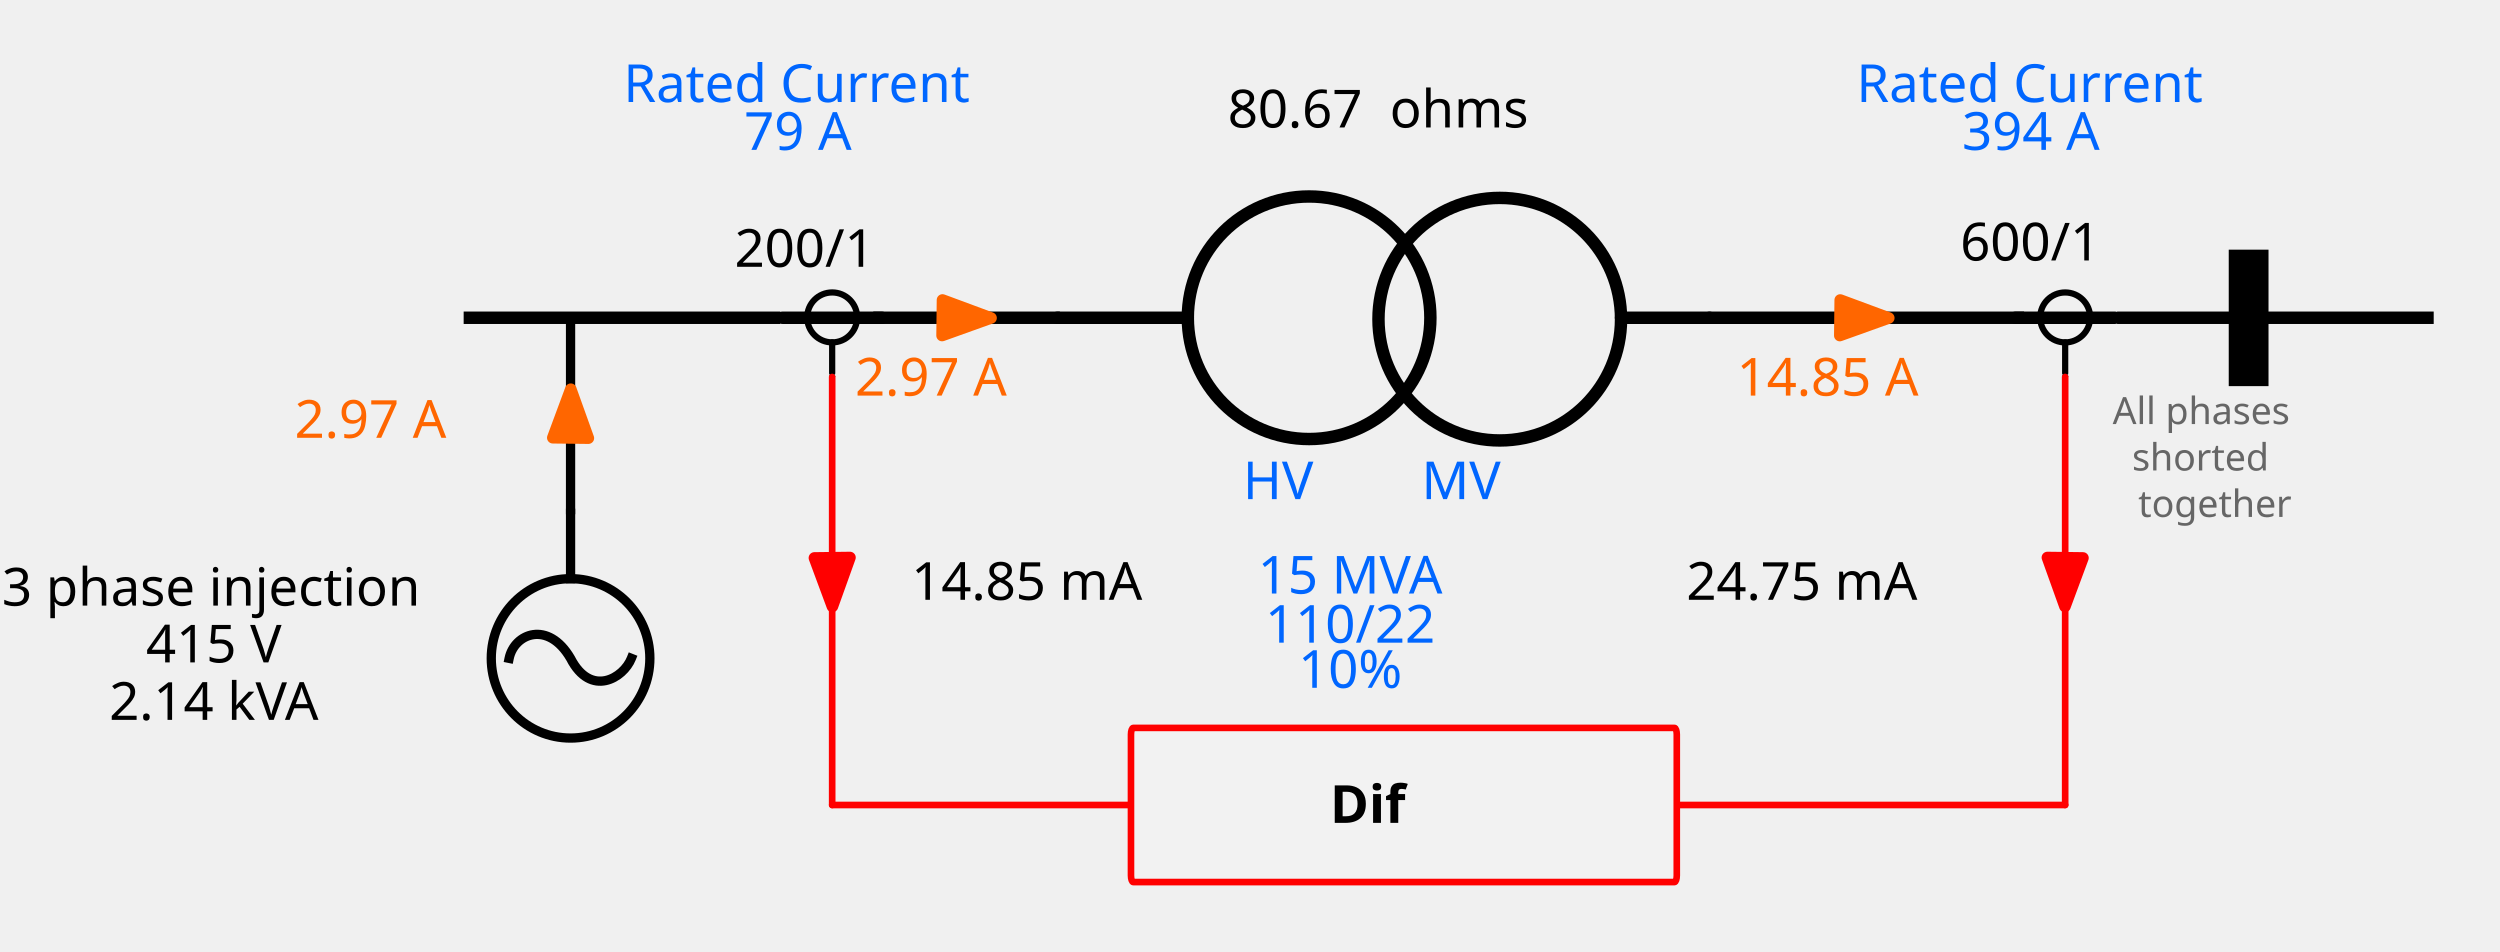
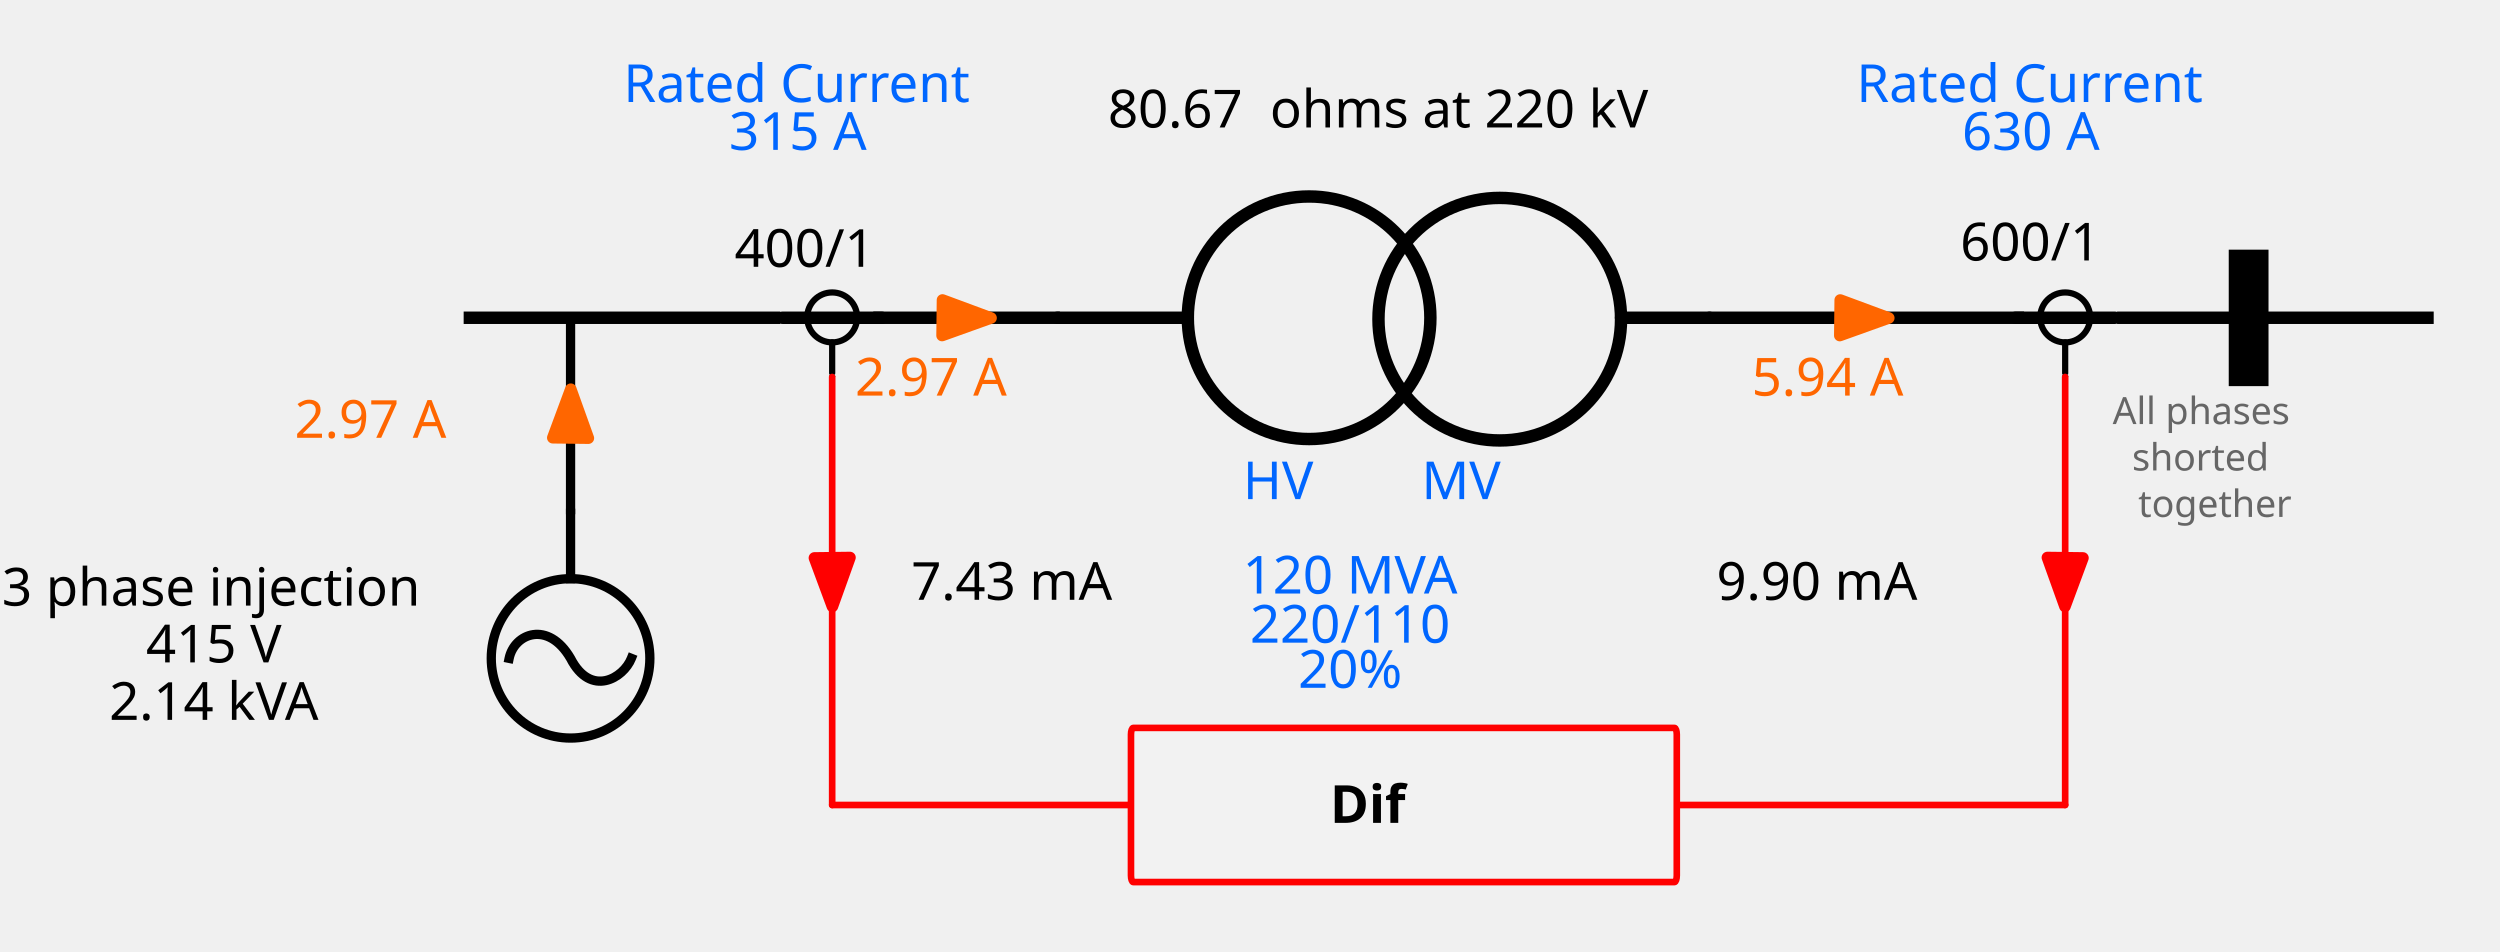
<svg xmlns="http://www.w3.org/2000/svg" height="71.77mm" id="svg8" version="1.1" viewBox="0 0 188.532 71.77" width="188.532mm">
  <defs id="defs2">
    <symbol id="g25391">
      <path d="M 359.912,77.653 V 70.98" id="path25295" style="fill:none;stroke-width:3.543;stroke-linecap:round;stroke-linejoin:round;stroke-miterlimit:4;stroke-dasharray:none;stroke-dashoffset:0;stroke-opacity:1" />
      <path d="M 359.912,38.312 V 28.47" id="path25297" style="fill:none;stroke-width:3.543;stroke-linecap:round;stroke-linejoin:round;stroke-miterlimit:4;stroke-dasharray:none;stroke-dashoffset:0;stroke-opacity:1" />
      <g id="g25387">
        <ellipse cx="47.458" cy="-359.912" id="circle25293" rx="9.146" ry="9.146" style="fill:none;stroke-width:3.543;stroke-linecap:butt;stroke-linejoin:round;stroke-miterlimit:4;stroke-dasharray:none;stroke-dashoffset:0;stroke-opacity:1" transform="rotate(90)" />
        <ellipse cx="61.834" cy="-359.806" id="circle25307" rx="9.146" ry="9.146" style="fill:none;stroke-width:3.543;stroke-linecap:butt;stroke-linejoin:round;stroke-miterlimit:4;stroke-dasharray:none;stroke-dashoffset:0;stroke-opacity:1" transform="rotate(90)" />
      </g>
      <g id="g25313" style="fill:none;stroke-width:2" transform="matrix(0,0.4988782,-0.4988782,0,381.9966,112.6384)">
        <path d="M -55.094,44.269 V 25.519" id="path25315" style="fill:none;stroke-width:7.103;stroke-linecap:round;stroke-linejoin:round;stroke-miterlimit:4;stroke-dasharray:none;stroke-dashoffset:0;stroke-opacity:1" />
        <path d="m -55.094,63.019 v -18.75" id="path25317" style="fill:none;stroke-width:7.103;stroke-linecap:round;stroke-linejoin:round;stroke-miterlimit:4;stroke-dasharray:none;stroke-dashoffset:0;stroke-opacity:1" />
      </g>
      <g id="g25319" style="fill:none;stroke-width:2" transform="translate(412.9144,46.86983)">
        <g id="g25321" transform="translate(36.09156,276.3787)">
          <path d="m -89.094,-243.765 v -1.83" id="path25323" style="fill:none;stroke-width:3.543;stroke-linecap:round;stroke-linejoin:round;stroke-miterlimit:4;stroke-dasharray:none;stroke-dashoffset:0;stroke-opacity:1" />
          <rect height="3.75" id="rect25325" rx="0.331" ry="0.661" style="color:#000000;display:inline;overflow:visible;visibility:visible;fill:#ffffff;stroke-width:3.543;stroke-linecap:round;stroke-linejoin:round;stroke-miterlimit:4;stroke-dasharray:none;stroke-dashoffset:0;stroke-opacity:1;marker:none;enable-background:accumulate" width="3.75" x="-90.969" y="-243.765" />
          <path d="m -89.094,-238.095 v -1.92" id="path25327" style="fill:none;stroke-width:3.543;stroke-linecap:round;stroke-linejoin:round;stroke-miterlimit:4;stroke-dasharray:none;stroke-dashoffset:0;stroke-opacity:1" />
        </g>
      </g>
      <g id="g25329" style="fill:none;stroke-width:2" transform="translate(412.9149,-8.853348)">
        <g id="g25331" transform="translate(36.09156,276.3787)">
          <path d="m -89.094,-243.765 v -1.83" id="path25333" style="fill:none;stroke-width:3.543;stroke-linecap:round;stroke-linejoin:round;stroke-miterlimit:4;stroke-dasharray:none;stroke-dashoffset:0;stroke-opacity:1" />
          <rect height="3.75" id="rect25335" rx="0.331" ry="0.661" style="color:#000000;display:inline;overflow:visible;visibility:visible;fill:#ffffff;stroke-width:3.543;stroke-linecap:round;stroke-linejoin:round;stroke-miterlimit:4;stroke-dasharray:none;stroke-dashoffset:0;stroke-opacity:1;marker:none;enable-background:accumulate" width="3.75" x="-90.969" y="-243.765" />
          <path d="m -89.094,-238.095 v -1.92" id="path25337" style="fill:none;stroke-width:3.543;stroke-linecap:round;stroke-linejoin:round;stroke-miterlimit:4;stroke-dasharray:none;stroke-dashoffset:0;stroke-opacity:1" />
        </g>
      </g>
      <g id="g25339" style="fill:none;stroke-width:2" transform="matrix(0,0.4988782,-0.4988782,0,381.9971,49.41526)">
        <path d="M -55.094,44.269 V 25.519" id="path25341" style="fill:none;stroke-width:7.103;stroke-linecap:round;stroke-linejoin:round;stroke-miterlimit:4;stroke-dasharray:none;stroke-dashoffset:0;stroke-opacity:1" />
        <path d="m -55.094,63.019 v -18.75" id="path25343" style="fill:none;stroke-width:7.103;stroke-linecap:round;stroke-linejoin:round;stroke-miterlimit:4;stroke-dasharray:none;stroke-dashoffset:0;stroke-opacity:1" />
      </g>
    </symbol>
    <symbol id="g23273">
      <g id="use25450">
        <g id="g23239">
          <path d="M 510.733,77.653 V 70.98" id="path23241" style="fill:none;stroke-width:0.938;stroke-linecap:round;stroke-linejoin:round;stroke-miterlimit:4;stroke-dasharray:none;stroke-dashoffset:0;stroke-opacity:1" />
          <g id="g23243" style="fill:none;stroke-width:2" transform="translate(150.8208)">
            <ellipse cx="47.458" cy="-359.912" id="ellipse23245" rx="9.146" ry="9.146" style="fill:none;stroke-width:0.938;stroke-linecap:butt;stroke-linejoin:round;stroke-miterlimit:4;stroke-dasharray:none;stroke-dashoffset:0;stroke-opacity:1" transform="rotate(90)" />
            <ellipse cx="61.834" cy="-359.806" id="ellipse23247" rx="9.146" ry="9.146" style="fill:none;stroke-width:0.938;stroke-linecap:butt;stroke-linejoin:round;stroke-miterlimit:4;stroke-dasharray:none;stroke-dashoffset:0;stroke-opacity:1" transform="rotate(90)" />
          </g>
          <g id="g23249" style="fill:none;stroke-width:2" transform="translate(101.1086)">
            <path d="M 409.624,38.312 V 28.47" id="path23251" style="fill:none;stroke-width:0.938;stroke-linecap:round;stroke-linejoin:round;stroke-miterlimit:4;stroke-dasharray:none;stroke-dashoffset:0;stroke-opacity:1" />
            <g id="g23253" style="fill:none;stroke-width:2" transform="translate(462.627,-8.853348)">
              <g id="g23255" transform="translate(36.09156,276.3787)">
                <path d="m -89.094,-243.765 v -1.83" id="path23257" style="fill:none;stroke-width:0.937;stroke-linecap:round;stroke-linejoin:round;stroke-miterlimit:4;stroke-dasharray:none;stroke-dashoffset:0;stroke-opacity:1" />
                <rect height="3.75" id="rect23259" rx="0.331" ry="0.661" style="color:#000000;display:inline;overflow:visible;visibility:visible;fill:#ffffff;stroke-width:0.938;stroke-linecap:round;stroke-linejoin:round;stroke-miterlimit:4;stroke-dasharray:none;stroke-dashoffset:0;stroke-opacity:1;marker:none;enable-background:accumulate" width="3.75" x="-90.969" y="-243.765" />
                <path d="m -89.094,-238.095 v -1.92" id="path23261" style="fill:none;stroke-width:0.937;stroke-linecap:round;stroke-linejoin:round;stroke-miterlimit:4;stroke-dasharray:none;stroke-dashoffset:0;stroke-opacity:1" />
              </g>
            </g>
            <g id="g23263" style="fill:none;stroke-width:2" transform="matrix(0,0.4988782,-0.4988782,0,431.7092,49.41526)">
              <path d="M -55.094,44.269 V 25.519" id="path23265" style="fill:none;stroke-width:1.879;stroke-linecap:round;stroke-linejoin:round;stroke-miterlimit:4;stroke-dasharray:none;stroke-dashoffset:0;stroke-opacity:1" />
              <path d="m -55.094,63.019 v -18.75" id="path23267" style="fill:none;stroke-width:1.879;stroke-linecap:round;stroke-linejoin:round;stroke-miterlimit:4;stroke-dasharray:none;stroke-dashoffset:0;stroke-opacity:1" />
            </g>
          </g>
        </g>
        <text id="text23269" style="font-style:normal;font-weight:normal;font-size:3.969px;line-height:125%;font-family:Sans;text-align:center;letter-spacing:0px;word-spacing:0px;text-anchor:middle;fill:#000000;fill-opacity:1;stroke:none;stroke-width:0.265px;stroke-linecap:butt;stroke-linejoin:miter;stroke-opacity:1" x="520.445" y="27.078" xml:space="preserve">
          <tspan id="tspan23271" style="stroke-width:0.265px" x="520.445" y="27.078">nnnn</tspan>
        </text>
      </g>
      <text id="text23197" style="font-style:normal;font-weight:normal;font-size:3.969px;line-height:125%;font-family:Sans;text-align:center;letter-spacing:0px;word-spacing:0px;text-anchor:middle;fill:#000000;fill-opacity:1;stroke:none;stroke-width:0.265px;stroke-linecap:butt;stroke-linejoin:miter;stroke-opacity:1" x="525.804" y="56.371" xml:space="preserve">
        <tspan id="tspan23199" style="font-weight:bold;font-size:4.63px;stroke-width:0.265px" x="525.804" y="56.371">Txx</tspan>
      </text>
    </symbol>
    <symbol id="g24157">
      <g id="g24073" style="stroke-width:3.217" transform="matrix(0.6135769,0,0,0.6299105,322.942,25.45152)">
        <path d="M 836.104,68.771 V 64.153" id="path24022" style="fill:none;stroke:#000000;stroke-width:1.508;stroke-linecap:round;stroke-linejoin:round;stroke-miterlimit:4;stroke-dasharray:none;stroke-dashoffset:0;stroke-opacity:1" />
        <g id="g24024" style="fill:none;stroke:#000000;stroke-width:4.649" transform="matrix(0.6920307,0,0,0.6920307,587.0335,15.03282)">
          <ellipse cx="47.458" cy="-359.912" id="ellipse24026" rx="9.146" ry="9.146" style="fill:none;stroke-width:2.179;stroke-linecap:butt;stroke-linejoin:round;stroke-miterlimit:4;stroke-dasharray:none;stroke-dashoffset:0;stroke-opacity:1" transform="rotate(90)" />
          <ellipse cx="61.834" cy="-359.806" id="ellipse24028" rx="9.146" ry="9.146" style="fill:none;stroke-width:2.179;stroke-linecap:butt;stroke-linejoin:round;stroke-miterlimit:4;stroke-dasharray:none;stroke-dashoffset:0;stroke-opacity:1" transform="rotate(90)" />
        </g>
        <path d="M 836.104,41.546 V 34.735" id="path24032" style="fill:none;stroke:#000000;stroke-width:1.508;stroke-linecap:round;stroke-linejoin:round;stroke-miterlimit:4;stroke-dasharray:none;stroke-dashoffset:0;stroke-opacity:1" />
      </g>
      <text id="text24133" style="font-style:normal;font-weight:normal;font-size:3.969px;line-height:125%;font-family:Sans;text-align:center;letter-spacing:0px;word-spacing:0px;text-anchor:middle;fill:#000000;fill-opacity:1;stroke:none;stroke-width:0.265px;stroke-linecap:butt;stroke-linejoin:miter;stroke-opacity:1" x="844.144" y="59.963" xml:space="preserve">
        <tspan id="tspan24135" style="font-weight:bold;font-size:3.307px;stroke-width:0.265px" x="844.144" y="59.963">Txx</tspan>
      </text>
    </symbol>
    <symbol id="g6337" transform="translate(1728.469,114.0911)">
      <ellipse cx="-139.109" cy="279.79" id="path3450-77-4-0" rx="9.146" ry="9.146" style="fill:none;stroke-width:0.938;stroke-linecap:butt;stroke-linejoin:round;stroke-miterlimit:4;stroke-dasharray:none;stroke-dashoffset:0;stroke-opacity:1" transform="rotate(90)" />
      <path d="m -279.791,-108.913 v -12.375" id="path3829-6-9-0-5-1-3" style="fill:none;stroke-width:0.937;stroke-linecap:round;stroke-linejoin:round;stroke-miterlimit:4;stroke-dasharray:none;stroke-dashoffset:0;stroke-opacity:1" />
      <path d="m -279.79,-148.255 v -9.842" id="path3829-6-9-6-9-23-8" style="fill:none;stroke-width:0.938;stroke-linecap:round;stroke-linejoin:round;stroke-miterlimit:4;stroke-dasharray:none;stroke-dashoffset:0;stroke-opacity:1" />
      <g id="g4651-9-1-1-0" style="stroke-linejoin:round" transform="translate(-354.6855,-98.91658)">
        <path d="m 74.895,-44.88 c 0,4.688 0,4.688 0,4.688" id="path4624-63-8-13-12" style="fill:none;stroke-width:0.469;stroke-linecap:butt;stroke-linejoin:round;stroke-miterlimit:4;stroke-dasharray:none;stroke-dashoffset:0;stroke-opacity:1" />
        <path d="m 70.729,-37.91 c 4.059,-2.344 4.059,-2.344 4.059,-2.344" id="path4624-1-7-2-8-5" style="fill:none;stroke-width:0.469;stroke-linecap:butt;stroke-linejoin:round;stroke-miterlimit:4;stroke-dasharray:none;stroke-dashoffset:0;stroke-opacity:1" />
        <path d="m 78.955,-37.849 c -4.059,-2.344 -4.059,-2.344 -4.059,-2.344" id="path4624-3-8-6-7-0" style="fill:none;stroke-width:0.469;stroke-linecap:butt;stroke-linejoin:round;stroke-miterlimit:4;stroke-dasharray:none;stroke-dashoffset:0;stroke-opacity:1" />
      </g>
      <path d="m -270.669,-139.109 -0.011,3.337 c 0.169,8.191 -3.907,13.65 -9.11,14.484" id="path3829-6-9-6-9-23-2-9" style="fill:none;stroke-width:0.938;stroke-linecap:round;stroke-linejoin:round;stroke-miterlimit:4;stroke-dasharray:none;stroke-dashoffset:0;stroke-opacity:1" />
      <ellipse cx="294.167" cy="139.216" id="path3450-77-4-7-5-2" rx="9.146" ry="9.146" style="fill:none;stroke-width:0.938;stroke-linecap:butt;stroke-linejoin:round;stroke-miterlimit:4;stroke-dasharray:none;stroke-dashoffset:0;stroke-opacity:1" transform="scale(-1)" />
      <g id="g4685-0-0" style="stroke-linejoin:round" transform="translate(-351.0053,-93.79591)">
        <path d="m 56.362,-49.465 4.059,7.031 -8.226,-0.062 z" id="path4683-28-1" style="fill:none;stroke-width:0.469;stroke-linecap:butt;stroke-linejoin:round;stroke-miterlimit:4;stroke-dasharray:none;stroke-dashoffset:0;stroke-opacity:1" />
      </g>
    </symbol>
    <symbol id="g6350" transform="translate(1728.469,114.0911)">
      <ellipse cx="-139.109" cy="249.47" id="path3450-77-4" rx="9.146" ry="9.146" style="fill:none;stroke-width:0.938;stroke-linecap:butt;stroke-linejoin:round;stroke-miterlimit:4;stroke-dasharray:none;stroke-dashoffset:0;stroke-opacity:1" transform="rotate(90)" />
      <path d="m -249.47,-108.913 v -12.375" id="path3829-6-9-0-5-1" style="fill:none;stroke-width:0.937;stroke-linecap:round;stroke-linejoin:round;stroke-miterlimit:4;stroke-dasharray:none;stroke-dashoffset:0;stroke-opacity:1" />
      <path d="m -249.47,-148.255 v -9.842" id="path3829-6-9-6-9-23" style="fill:none;stroke-width:0.938;stroke-linecap:round;stroke-linejoin:round;stroke-miterlimit:4;stroke-dasharray:none;stroke-dashoffset:0;stroke-opacity:1" />
      <g id="g4651-9-1-1" style="stroke-linejoin:round" transform="translate(-324.3646,-98.91658)">
        <path d="m 74.895,-44.88 c 0,4.688 0,4.688 0,4.688" id="path4624-63-8-13" style="fill:none;stroke-width:0.469;stroke-linecap:butt;stroke-linejoin:round;stroke-miterlimit:4;stroke-dasharray:none;stroke-dashoffset:0;stroke-opacity:1" />
        <path d="m 70.729,-37.91 c 4.059,-2.344 4.059,-2.344 4.059,-2.344" id="path4624-1-7-2-8" style="fill:none;stroke-width:0.469;stroke-linecap:butt;stroke-linejoin:round;stroke-miterlimit:4;stroke-dasharray:none;stroke-dashoffset:0;stroke-opacity:1" />
        <path d="m 78.955,-37.849 c -4.059,-2.344 -4.059,-2.344 -4.059,-2.344" id="path4624-3-8-6-7" style="fill:none;stroke-width:0.469;stroke-linecap:butt;stroke-linejoin:round;stroke-miterlimit:4;stroke-dasharray:none;stroke-dashoffset:0;stroke-opacity:1" />
      </g>
      <path d="m -240.348,-139.109 -0.011,3.337 c 0.169,8.191 -3.907,13.65 -9.11,14.484" id="path3829-6-9-6-9-23-2" style="fill:none;stroke-width:0.938;stroke-linecap:round;stroke-linejoin:round;stroke-miterlimit:4;stroke-dasharray:none;stroke-dashoffset:0;stroke-opacity:1" />
    </symbol>
    <symbol id="g6372" transform="translate(1728.469,114.0911)">
      <ellipse cx="-139.109" cy="197.477" id="path3450-77-4-7-0" rx="9.146" ry="9.146" style="fill:none;stroke-width:0.938;stroke-linecap:butt;stroke-linejoin:round;stroke-miterlimit:4;stroke-dasharray:none;stroke-dashoffset:0;stroke-opacity:1" transform="rotate(90)" />
      <path d="m -197.477,-108.913 v -6.673" id="path3829-6-9-0-5-1-7-6" style="fill:none;stroke-width:0.938;stroke-linecap:round;stroke-linejoin:round;stroke-miterlimit:4;stroke-dasharray:none;stroke-dashoffset:0;stroke-opacity:1" />
      <path d="m -197.477,-148.255 v -9.842" id="path3829-6-9-6-9-23-9-6" style="fill:none;stroke-width:0.938;stroke-linecap:round;stroke-linejoin:round;stroke-miterlimit:4;stroke-dasharray:none;stroke-dashoffset:0;stroke-opacity:1" />
      <g id="g4651-9-1-1-3-1" style="stroke-linejoin:round" transform="translate(-272.3718,-82.42332)">
        <path d="m 74.895,-44.88 c 0,4.688 0,4.688 0,4.688" id="path4624-63-8-13-1-8" style="fill:none;stroke-width:0.469;stroke-linecap:butt;stroke-linejoin:round;stroke-miterlimit:4;stroke-dasharray:none;stroke-dashoffset:0;stroke-opacity:1" />
        <path d="m 70.729,-37.91 c 4.059,-2.344 4.059,-2.344 4.059,-2.344" id="path4624-1-7-2-8-9-4" style="fill:none;stroke-width:0.469;stroke-linecap:butt;stroke-linejoin:round;stroke-miterlimit:4;stroke-dasharray:none;stroke-dashoffset:0;stroke-opacity:1" />
        <path d="m 78.955,-37.849 c -4.059,-2.344 -4.059,-2.344 -4.059,-2.344" id="path4624-3-8-6-7-8-9" style="fill:none;stroke-width:0.469;stroke-linecap:butt;stroke-linejoin:round;stroke-miterlimit:4;stroke-dasharray:none;stroke-dashoffset:0;stroke-opacity:1" />
      </g>
      <ellipse cx="-124.732" cy="197.583" id="path3450-77-4-7-5-6" rx="9.146" ry="9.146" style="fill:none;stroke-width:0.938;stroke-linecap:butt;stroke-linejoin:round;stroke-miterlimit:4;stroke-dasharray:none;stroke-dashoffset:0;stroke-opacity:1" transform="rotate(90)" />
      <g id="g4685-0-3" style="stroke-linejoin:round" transform="translate(-253.7859,-94.74751)">
        <path d="m 56.362,-49.465 4.059,7.031 -8.226,-0.062 z" id="path4683-28-7" style="fill:none;stroke-width:0.469;stroke-linecap:butt;stroke-linejoin:round;stroke-miterlimit:4;stroke-dasharray:none;stroke-dashoffset:0;stroke-opacity:1" />
      </g>
    </symbol>
    <symbol id="g6481" transform="translate(305.6673,1046.113)">
      <circle cx="-25.9" cy="-241.89" id="path3116-9" r="1.883" style="fill:none;stroke-width:0.469;stroke-linecap:butt;stroke-linejoin:round;stroke-miterlimit:4;stroke-dasharray:none;stroke-dashoffset:0;stroke-opacity:1" />
      <path d="m -25.875,-238.14 v -7.5" id="path4290-7-3" style="fill:none;stroke-width:0.938;stroke-linecap:round;stroke-linejoin:round;stroke-miterlimit:4;stroke-dasharray:none;stroke-dashoffset:0;stroke-opacity:1" />
      <path d="m -24.017,-241.89 c 2.624,0 2.609,0 2.609,0" id="path3118-1-4" style="fill:none;stroke-width:0.469;stroke-linecap:round;stroke-linejoin:round;stroke-miterlimit:4;stroke-dasharray:none;stroke-dashoffset:0;stroke-opacity:1" />
    </symbol>
    <symbol id="g6264" style="stroke-linejoin:round" transform="translate(-1047.679,635.8185)">
      <ellipse cx="-128.215" cy="-21.983" id="path3450-59-4-3" rx="9.146" ry="9.146" style="fill:none;stroke-width:0.938;stroke-linecap:butt;stroke-linejoin:round;stroke-miterlimit:4;stroke-dasharray:none;stroke-dashoffset:0;stroke-opacity:1" transform="rotate(90)" />
      <path d="m 21.983,-111.57 v -7.5" id="path3829-6-9-6-1-3-3" style="fill:none;stroke-width:0.938;stroke-linecap:butt;stroke-linejoin:round;stroke-miterlimit:4;stroke-dasharray:none;stroke-dashoffset:0;stroke-opacity:1" />
      <path d="m 14.971,-128.215 c 0.907,-2.271 4.678,-4.528 7.013,0 2.579,4.405 6.491,2.858 7.082,0" id="path4942-12-4" style="fill:none;stroke-width:0.938;stroke-linecap:round;stroke-linejoin:round;stroke-miterlimit:4;stroke-dasharray:none;stroke-dashoffset:0;stroke-opacity:1" />
    </symbol>
    <symbol id="g6474" transform="translate(309.3213,1046.113)">
      <circle cx="-0.759" cy="-241.89" id="path3116-2-8" r="1.883" style="fill:none;stroke-width:0.469;stroke-linecap:butt;stroke-linejoin:round;stroke-miterlimit:4;stroke-dasharray:none;stroke-dashoffset:0;stroke-opacity:1" />
      <circle cx="1.124" cy="-241.89" id="path3116-9-8" r="1.883" style="fill:none;stroke-width:0.469;stroke-linecap:butt;stroke-linejoin:round;stroke-miterlimit:4;stroke-dasharray:none;stroke-dashoffset:0;stroke-opacity:1" />
      <path d="m -5.251,-241.777 c 2.624,0 2.609,0 2.609,0" id="path3118-1-2" style="fill:none;stroke-width:0.469;stroke-linecap:round;stroke-linejoin:round;stroke-miterlimit:4;stroke-dasharray:none;stroke-dashoffset:0;stroke-opacity:1" />
      <path d="m -5.225,-238.14 v -7.5" id="path4290-7-3-4" style="fill:none;stroke-width:0.938;stroke-linecap:round;stroke-linejoin:round;stroke-miterlimit:4;stroke-dasharray:none;stroke-dashoffset:0;stroke-opacity:1" />
      <path d="m 3.007,-241.89 c 2.624,0 2.609,0 2.609,0" id="path3118-1-4-5" style="fill:none;stroke-width:0.469;stroke-linecap:round;stroke-linejoin:round;stroke-miterlimit:4;stroke-dasharray:none;stroke-dashoffset:0;stroke-opacity:1" />
    </symbol>
    <symbol id="use46649-9" transform="rotate(90,-339.4091,2.39727)">
      <path d="M -55.094,44.269 V 25.519" id="path30849" style="fill:none;stroke-width:3.543;stroke-linecap:round;stroke-linejoin:round;stroke-miterlimit:4;stroke-dasharray:none;stroke-dashoffset:0;stroke-opacity:1" />
      <path d="m -55.094,63.019 v -18.75" id="path30851" style="fill:none;stroke-width:3.543;stroke-linecap:round;stroke-linejoin:round;stroke-miterlimit:4;stroke-dasharray:none;stroke-dashoffset:0;stroke-opacity:1" />
    </symbol>
    <symbol id="g4685" style="stroke-linejoin:round" transform="translate(497.529,305.5478)">
      <path d="m 56.362,-49.465 4.059,7.031 -8.226,-0.062 z" id="path4683" style="fill:none;stroke-width:1.772;stroke-linecap:butt;stroke-linejoin:round;stroke-miterlimit:4;stroke-dasharray:none;stroke-dashoffset:0;stroke-opacity:1" />
    </symbol>
    <symbol id="g6327" transform="translate(226.1486,1046.113)">
      <path d="m -96.903,-243.296 2.812,2.812" id="path3835-06-8-5-5-7-7-8" style="fill:none;stroke-width:3.543;stroke-linecap:butt;stroke-linejoin:round;stroke-miterlimit:4;stroke-dasharray:none;stroke-dashoffset:0;stroke-opacity:1" />
      <path d="m -94.09,-243.296 -2.812,2.812" id="path3837-18-8-2-7-9-7-8" style="fill:none;stroke-width:3.543;stroke-linecap:butt;stroke-linejoin:round;stroke-miterlimit:4;stroke-dasharray:none;stroke-dashoffset:0;stroke-opacity:1" />
    </symbol>
  </defs>
  <g id="layer1" transform="translate(-15.93649,-81.8899)">
    <ellipse cx="114.66" cy="105.853" id="ellipse19977" rx="9.146" ry="9.146" style="fill:none;stroke:#000000;stroke-width:0.938;stroke-linecap:butt;stroke-linejoin:round;stroke-miterlimit:4;stroke-dasharray:none;stroke-dashoffset:0;stroke-opacity:1" />
    <path d="m 144.856,105.853 h -6.673" id="path19979" style="fill:none;stroke:#000000;stroke-width:0.938;stroke-linecap:round;stroke-linejoin:round;stroke-miterlimit:4;stroke-dasharray:none;stroke-dashoffset:0;stroke-opacity:1" />
    <path d="M 105.515,105.853 H 95.673" id="path19981" style="fill:none;stroke:#000000;stroke-width:0.938;stroke-linecap:round;stroke-linejoin:round;stroke-miterlimit:4;stroke-dasharray:none;stroke-dashoffset:0;stroke-opacity:1" />
    <ellipse cx="129.037" cy="105.96" id="ellipse19991" rx="9.146" ry="9.146" style="fill:none;stroke:#000000;stroke-width:0.938;stroke-linecap:butt;stroke-linejoin:round;stroke-miterlimit:4;stroke-dasharray:none;stroke-dashoffset:0;stroke-opacity:1" />
    <circle cx="105.827" cy="-78.693" id="circle4555" r="1.883" style="fill:none;stroke:#000000;stroke-width:0.469;stroke-linecap:butt;stroke-linejoin:round;stroke-miterlimit:4;stroke-dasharray:none;stroke-dashoffset:0;stroke-opacity:1" transform="rotate(90)" />
    <path d="m 74.943,105.853 h 7.5" id="path4557" style="fill:none;stroke:#000000;stroke-width:0.938;stroke-linecap:round;stroke-linejoin:round;stroke-miterlimit:4;stroke-dasharray:none;stroke-dashoffset:0;stroke-opacity:1" />
    <path d="m 78.693,107.71 c 0,2.624 0,2.609 0,2.609" id="path4559" style="fill:none;stroke:#000000;stroke-width:0.469;stroke-linecap:round;stroke-linejoin:round;stroke-miterlimit:4;stroke-dasharray:none;stroke-dashoffset:0;stroke-opacity:1" />
    <g id="g20057" style="stroke-width:0.7;stroke-miterlimit:3.8;stroke-dasharray:none" transform="translate(-9.071429,-0.7559558)">
      <ellipse cx="-132.295" cy="68.036" id="ellipse20043" rx="6.01" ry="5.98" style="fill:none;stroke:#000000;stroke-width:0.7;stroke-linecap:square;stroke-linejoin:round;stroke-miterlimit:3.8;stroke-dasharray:none;stroke-dashoffset:0;stroke-opacity:1;paint-order:fill markers stroke" transform="rotate(-90)" />
      <path d="m 68.036,121.356 v 4.929" id="path20045" style="fill:none;stroke:#000000;stroke-width:0.7;stroke-linecap:square;stroke-linejoin:round;stroke-miterlimit:3.8;stroke-dasharray:none;stroke-dashoffset:0;stroke-opacity:1;paint-order:fill markers stroke" />
      <path d="m 72.621,132.295 c -0.593,1.492 -3.059,2.976 -4.586,0 -1.686,-2.895 -4.245,-1.878 -4.631,0" id="path20047" style="fill:none;stroke:#000000;stroke-width:0.7;stroke-linecap:square;stroke-linejoin:round;stroke-miterlimit:3.8;stroke-dasharray:none;stroke-dashoffset:0;stroke-opacity:1;paint-order:fill markers stroke" />
    </g>
    <path d="M 74.311,105.853 H 51.371" id="path19981-7" style="fill:none;stroke:#000000;stroke-width:0.938;stroke-linecap:square;stroke-linejoin:miter;stroke-miterlimit:4;stroke-dasharray:none;stroke-dashoffset:0;stroke-opacity:1" />
    <path d="m 78.693,110.319 v 32.278" id="path20120" style="opacity:1;fill:none;fill-opacity:1;fill-rule:evenodd;stroke:#ff0000;stroke-width:0.5;stroke-linecap:round;stroke-linejoin:round;stroke-miterlimit:4;stroke-dasharray:none;stroke-dashoffset:0;stroke-opacity:1" />
    <path d="M 101.227,142.597 H 78.693" id="path20120-2" style="opacity:1;fill:none;fill-opacity:1;fill-rule:evenodd;stroke:#ff0000;stroke-width:0.5;stroke-linecap:round;stroke-linejoin:round;stroke-miterlimit:4;stroke-dasharray:none;stroke-dashoffset:0;stroke-opacity:1" />
    <path d="m 58.964,105.853 v 14.468" id="path20045-0" style="fill:none;stroke:#000000;stroke-width:0.7;stroke-linecap:square;stroke-linejoin:round;stroke-miterlimit:3.8;stroke-dasharray:none;stroke-dashoffset:0;stroke-opacity:1;paint-order:fill markers stroke" />
    <path d="M 95.392,105.853 H 82.262" id="path19981-7-1" style="fill:none;stroke:#000000;stroke-width:0.938;stroke-linecap:square;stroke-linejoin:miter;stroke-miterlimit:4;stroke-dasharray:none;stroke-dashoffset:0;stroke-opacity:1" />
    <text id="CTR-left" style="font-style:normal;font-variant:normal;font-weight:normal;font-stretch:normal;font-size:3.969px;line-height:6.615px;font-family:Calibri;-inkscape-font-specification:Calibri;text-align:center;letter-spacing:0px;word-spacing:0px;text-anchor:middle;fill:#000000;fill-opacity:1;stroke:none;stroke-width:0.265px;stroke-linecap:butt;stroke-linejoin:miter;stroke-opacity:1" x="79.195" y="102.01" xml:space="preserve">
-       <tspan id="tspan20457" style="stroke-width:0.265px" x="79.195" y="102.01">200/1</tspan>
+       <tspan id="tspan20457" style="stroke-width:0.265px" x="79.195" y="102.01">400/1</tspan>
    </text>
    <path d="m 90.673,105.87 -3.691,1.323 0.032,-2.68 z" id="path20483" style="fill:#ff6600;stroke:#ff6600;stroke-width:0.874;stroke-linecap:butt;stroke-linejoin:round;stroke-miterlimit:4;stroke-dasharray:none;stroke-dashoffset:0;stroke-opacity:1" />
    <path d="m 78.711,127.625 1.323,-3.691 -2.68,0.032 z" id="path20483-7" style="fill:#ff0000;stroke:#ff0000;stroke-width:0.874;stroke-linecap:butt;stroke-linejoin:round;stroke-miterlimit:4;stroke-dasharray:none;stroke-dashoffset:0;stroke-opacity:1" />
    <text id="TX-MVA" style="font-style:normal;font-variant:normal;font-weight:normal;font-stretch:normal;font-size:3.969px;line-height:6.615px;font-family:Calibri;-inkscape-font-specification:Calibri;text-align:center;letter-spacing:0px;word-spacing:0px;text-anchor:middle;fill:#0066ff;fill-opacity:1;stroke:none;stroke-width:0.265px;stroke-linecap:butt;stroke-linejoin:miter;stroke-opacity:1" x="120.335" y="126.653" xml:space="preserve">
-       <tspan id="tspan20457-7" style="fill:#0066ff;stroke-width:0.265px" x="120.335" y="126.653">15 MVA</tspan>
+       <tspan id="tspan20457-7" style="fill:#0066ff;stroke-width:0.265px" x="120.335" y="126.653">120 MVA</tspan>
    </text>
    <text id="TX-ratio" style="font-style:normal;font-variant:normal;font-weight:normal;font-stretch:normal;font-size:3.969px;line-height:6.615px;font-family:Calibri;-inkscape-font-specification:Calibri;text-align:center;letter-spacing:0px;word-spacing:0px;text-anchor:middle;fill:#0066ff;fill-opacity:1;stroke:none;stroke-width:0.265px;stroke-linecap:butt;stroke-linejoin:miter;stroke-opacity:1" x="120.335" y="130.357" xml:space="preserve">
-       <tspan id="tspan20457-7-8" style="fill:#0066ff;stroke-width:0.265px" x="120.335" y="130.357">110/22</tspan>
+       <tspan id="tspan20457-7-8" style="fill:#0066ff;stroke-width:0.265px" x="120.335" y="130.357">220/110</tspan>
    </text>
    <text id="TX-Z1" style="font-style:normal;font-variant:normal;font-weight:normal;font-stretch:normal;font-size:3.969px;line-height:6.615px;font-family:Calibri;-inkscape-font-specification:Calibri;text-align:center;letter-spacing:0px;word-spacing:0px;text-anchor:middle;fill:#0066ff;fill-opacity:1;stroke:none;stroke-width:0.265px;stroke-linecap:butt;stroke-linejoin:miter;stroke-opacity:1" x="120.335" y="133.758" xml:space="preserve">
-       <tspan id="tspan20457-7-8-6" style="fill:#0066ff;stroke-width:0.265px" x="120.335" y="133.758">10%</tspan>
+       <tspan id="tspan20457-7-8-6" style="fill:#0066ff;stroke-width:0.265px" x="120.335" y="133.758">20%</tspan>
    </text>
    <text id="hv-node-name" style="font-style:normal;font-variant:normal;font-weight:normal;font-stretch:normal;font-size:3.969px;line-height:6.615px;font-family:Calibri;-inkscape-font-specification:Calibri;text-align:center;letter-spacing:0px;word-spacing:0px;text-anchor:middle;fill:#0066ff;fill-opacity:1;stroke:none;stroke-width:0.265px;stroke-linecap:butt;stroke-linejoin:miter;stroke-opacity:1" x="114.908" y="119.532" xml:space="preserve">
      <tspan id="tspan20572" style="fill:#0066ff;stroke-width:0.265px" x="114.908" y="119.532">HV</tspan>
    </text>
    <text id="mv-node-name" style="font-style:normal;font-variant:normal;font-weight:normal;font-stretch:normal;font-size:3.969px;line-height:6.615px;font-family:Calibri;-inkscape-font-specification:Calibri;text-align:center;letter-spacing:0px;word-spacing:0px;text-anchor:middle;fill:#0066ff;fill-opacity:1;stroke:none;stroke-width:0.265px;stroke-linecap:butt;stroke-linejoin:miter;stroke-opacity:1" x="128.704" y="119.532" xml:space="preserve">
      <tspan id="tspan20572-7" style="fill:#0066ff;stroke-width:0.265px" x="128.704" y="119.532">MV</tspan>
    </text>
    <text id="test-voltage" style="font-style:normal;font-variant:normal;font-weight:normal;font-stretch:normal;font-size:3.969px;line-height:6.615px;font-family:Calibri;-inkscape-font-specification:Calibri;text-align:center;letter-spacing:0px;word-spacing:0px;text-anchor:middle;fill:#000000;fill-opacity:1;stroke:none;stroke-width:0.265px;stroke-linecap:butt;stroke-linejoin:miter;stroke-opacity:1" x="34.645" y="131.843" xml:space="preserve">
      <tspan id="tspan20457-7-8-65" style="stroke-width:0.265px" x="34.645" y="131.843">415 V</tspan>
    </text>
    <path d="m 58.982,111.241 1.323,3.691 -2.68,-0.032 z" id="path20483-2" style="fill:#ff6600;stroke:#ff6600;stroke-width:0.874;stroke-linecap:butt;stroke-linejoin:round;stroke-miterlimit:4;stroke-dasharray:none;stroke-dashoffset:0;stroke-opacity:1" />
    <text id="test-Amps-left-0" style="font-style:normal;font-variant:normal;font-weight:normal;font-stretch:normal;font-size:3.969px;line-height:6.615px;font-family:Calibri;-inkscape-font-specification:Calibri;text-align:end;letter-spacing:0px;word-spacing:0px;text-anchor:end;fill:#ff6600;fill-opacity:1;stroke:none;stroke-width:0.265px;stroke-linecap:butt;stroke-linejoin:miter;stroke-opacity:1" x="54.761" y="114.907" xml:space="preserve">
      <tspan id="tspan20457-7-8-65-7" style="text-align:end;text-anchor:end;fill:#ff6600;stroke-width:0.265px" x="54.761" y="114.907">2.97 A</tspan>
    </text>
    <text id="test-kVA" style="font-style:normal;font-variant:normal;font-weight:normal;font-stretch:normal;font-size:3.969px;line-height:6.615px;font-family:Calibri;-inkscape-font-specification:Calibri;text-align:center;letter-spacing:0px;word-spacing:0px;text-anchor:middle;fill:#000000;fill-opacity:1;stroke:none;stroke-width:0.265px;stroke-linecap:butt;stroke-linejoin:miter;stroke-opacity:1" x="34.65" y="136.176" xml:space="preserve">
      <tspan id="tspan20457-7-8-65-7-6" style="stroke-width:0.265px" x="34.65" y="136.176">2.14 kVA</tspan>
    </text>
    <text id="test-Amps-left-1" style="font-style:normal;font-variant:normal;font-weight:normal;font-stretch:normal;font-size:3.969px;line-height:6.615px;font-family:Calibri;-inkscape-font-specification:Calibri;text-align:center;letter-spacing:0px;word-spacing:0px;text-anchor:middle;fill:#ff6600;fill-opacity:1;stroke:none;stroke-width:0.265px;stroke-linecap:butt;stroke-linejoin:miter;stroke-opacity:1" x="88.724" y="111.723" xml:space="preserve">
      <tspan id="tspan20457-7-8-65-7-5" style="fill:#ff6600;stroke-width:0.265px" x="88.724" y="111.723">2.97 A</tspan>
    </text>
    <text id="test-Amps-left-secondary" style="font-style:normal;font-variant:normal;font-weight:normal;font-stretch:normal;font-size:3.969px;line-height:6.615px;font-family:Calibri;-inkscape-font-specification:Calibri;text-align:center;letter-spacing:0px;word-spacing:0px;text-anchor:middle;fill:#000000;fill-opacity:1;stroke:none;stroke-width:0.265px;stroke-linecap:butt;stroke-linejoin:miter;stroke-opacity:1" x="82.277" y="127.125" xml:space="preserve">
-       <tspan id="tspan20457-7-8-65-7-3" style="stroke-width:0.265px;text-anchor:start;text-align:start" x="84.661" y="127.125">14.85 mA</tspan>
+       <tspan id="tspan20457-7-8-65-7-3" style="stroke-width:0.265px;text-anchor:start;text-align:start" x="84.661" y="127.125">7.43 mA</tspan>
    </text>
    <path d="m 144.856,105.853 h 9.842" id="path19981-1" style="fill:none;stroke:#000000;stroke-width:0.938;stroke-linecap:round;stroke-linejoin:round;stroke-miterlimit:4;stroke-dasharray:none;stroke-dashoffset:0;stroke-opacity:1" />
    <circle cx="105.828" cy="171.677" id="circle4566" r="1.883" style="fill:none;stroke:#000000;stroke-width:0.469;stroke-linecap:butt;stroke-linejoin:round;stroke-miterlimit:4;stroke-dasharray:none;stroke-dashoffset:0;stroke-opacity:1" transform="matrix(0,1,1,0,0,0)" />
    <path d="m 175.427,105.853 h -7.5" id="path4568" style="fill:none;stroke:#000000;stroke-width:0.938;stroke-linecap:round;stroke-linejoin:round;stroke-miterlimit:4;stroke-dasharray:none;stroke-dashoffset:0;stroke-opacity:1" />
    <path d="m 171.677,107.711 c 0,2.624 0,2.609 0,2.609" id="path4570" style="fill:none;stroke:#000000;stroke-width:0.469;stroke-linecap:round;stroke-linejoin:round;stroke-miterlimit:4;stroke-dasharray:none;stroke-dashoffset:0;stroke-opacity:1" />
    <path d="m 176.06,105.853 h 22.94" id="path19981-7-0" style="fill:none;stroke:#000000;stroke-width:0.938;stroke-linecap:square;stroke-linejoin:miter;stroke-miterlimit:4;stroke-dasharray:none;stroke-dashoffset:0;stroke-opacity:1" />
    <path d="m 171.677,110.319 v 32.278" id="path20120-4" style="opacity:1;fill:none;fill-opacity:1;fill-rule:evenodd;stroke:#ff0000;stroke-width:0.5;stroke-linecap:round;stroke-linejoin:round;stroke-miterlimit:4;stroke-dasharray:none;stroke-dashoffset:0;stroke-opacity:1" />
    <path d="m 142.387,142.597 h 29.29" id="path20120-2-7" style="opacity:1;fill:none;fill-opacity:1;fill-rule:evenodd;stroke:#ff0000;stroke-width:0.5;stroke-linecap:round;stroke-linejoin:round;stroke-miterlimit:4;stroke-dasharray:none;stroke-dashoffset:0;stroke-opacity:1" />
    <path d="m 154.978,105.853 h 13.13" id="path19981-7-1-8" style="fill:none;stroke:#000000;stroke-width:0.938;stroke-linecap:square;stroke-linejoin:miter;stroke-miterlimit:4;stroke-dasharray:none;stroke-dashoffset:0;stroke-opacity:1" />
    <text id="CTR-right" style="font-style:normal;font-variant:normal;font-weight:normal;font-stretch:normal;font-size:3.969px;line-height:6.615px;font-family:Calibri;-inkscape-font-specification:Calibri;text-align:center;letter-spacing:0px;word-spacing:0px;text-anchor:middle;fill:#000000;fill-opacity:1;stroke:none;stroke-width:0.265px;stroke-linecap:butt;stroke-linejoin:miter;stroke-opacity:1" x="171.627" y="101.532" xml:space="preserve">
      <tspan id="tspan20457-8" style="stroke-width:0.265px" x="171.627" y="101.532">600/1</tspan>
    </text>
    <path d="m 158.373,105.871 -3.691,1.323 0.032,-2.68 z" id="path20483-0" style="fill:#ff6600;stroke:#ff6600;stroke-width:0.874;stroke-linecap:butt;stroke-linejoin:round;stroke-miterlimit:4;stroke-dasharray:none;stroke-dashoffset:0;stroke-opacity:1" />
    <path d="m 171.66,127.625 -1.323,-3.691 2.68,0.032 z" id="path20483-7-5" style="fill:#ff0000;stroke:#ff0000;stroke-width:0.874;stroke-linecap:butt;stroke-linejoin:round;stroke-miterlimit:4;stroke-dasharray:none;stroke-dashoffset:0;stroke-opacity:1" />
    <text id="test-Amps-right-0" style="font-style:normal;font-variant:normal;font-weight:normal;font-stretch:normal;font-size:3.969px;line-height:6.615px;font-family:Calibri;-inkscape-font-specification:Calibri;text-align:center;letter-spacing:0px;word-spacing:0px;text-anchor:middle;fill:#ff6600;fill-opacity:1;stroke:none;stroke-width:0.265px;stroke-linecap:butt;stroke-linejoin:miter;stroke-opacity:1" x="156.343" y="111.723" xml:space="preserve">
-       <tspan id="tspan20457-7-8-65-7-5-7" style="fill:#ff6600;stroke-width:0.265px" x="156.343" y="111.723">14.85 A</tspan>
+       <tspan id="tspan20457-7-8-65-7-5-7" style="fill:#ff6600;stroke-width:0.265px" x="156.343" y="111.723">5.94 A</tspan>
    </text>
    <text id="test-Amps-right-secondary" style="font-style:normal;font-variant:normal;font-weight:normal;font-stretch:normal;font-size:3.969px;line-height:6.615px;font-family:Calibri;-inkscape-font-specification:Calibri;text-align:center;letter-spacing:0px;word-spacing:0px;text-anchor:middle;fill:#000000;fill-opacity:1;stroke:none;stroke-width:0.265px;stroke-linecap:butt;stroke-linejoin:miter;stroke-opacity:1" x="168.082" y="127.126" xml:space="preserve">
-       <tspan id="tspan20457-7-8-65-7-3-4" style="stroke-width:0.265px;text-anchor:end;text-align:end" x="165.698" y="127.126">24.75 mA</tspan>
+       <tspan id="tspan20457-7-8-65-7-3-4" style="stroke-width:0.265px;text-anchor:end;text-align:end" x="165.698" y="127.126">9.90 mA</tspan>
    </text>
    <text id="CTR-left-2" style="font-style:normal;font-variant:normal;font-weight:normal;font-stretch:normal;font-size:3.969px;line-height:6.615px;font-family:Calibri;-inkscape-font-specification:Calibri;text-align:center;letter-spacing:0px;word-spacing:0px;text-anchor:middle;fill:#0066ff;fill-opacity:1;stroke:none;stroke-width:0.265px;stroke-linecap:butt;stroke-linejoin:miter;stroke-opacity:1" x="78.592" y="89.582" xml:space="preserve">
      <tspan id="tspan20457-9" style="fill:#0066ff;stroke-width:0.265px" x="78.592" y="89.582">Rated Current</tspan>
    </text>
    <text id="CTR-left-2-7" style="font-style:normal;font-variant:normal;font-weight:normal;font-stretch:normal;font-size:3.969px;line-height:6.615px;font-family:Calibri;-inkscape-font-specification:Calibri;text-align:center;letter-spacing:0px;word-spacing:0px;text-anchor:middle;fill:#0066ff;fill-opacity:1;stroke:none;stroke-width:0.265px;stroke-linecap:butt;stroke-linejoin:miter;stroke-opacity:1" x="171.575" y="89.582" xml:space="preserve">
      <tspan id="tspan20457-9-9" style="fill:#0066ff;stroke-width:0.265px" x="171.575" y="89.582">Rated Current</tspan>
    </text>
    <text id="rated-current-right" style="font-style:normal;font-variant:normal;font-weight:normal;font-stretch:normal;font-size:3.969px;line-height:6.615px;font-family:Calibri;-inkscape-font-specification:Calibri;text-align:center;letter-spacing:0px;word-spacing:0px;text-anchor:middle;fill:#0066ff;fill-opacity:1;stroke:none;stroke-width:0.265px;stroke-linecap:butt;stroke-linejoin:miter;stroke-opacity:1" x="171.671" y="93.19" xml:space="preserve">
-       <tspan id="tspan20457-9-9-7" style="fill:#0066ff;stroke-width:0.265px" x="171.671" y="93.19">394 A</tspan>
+       <tspan id="tspan20457-9-9-7" style="fill:#0066ff;stroke-width:0.265px" x="171.671" y="93.19">630 A</tspan>
    </text>
    <text id="rated-current-left" style="font-style:normal;font-variant:normal;font-weight:normal;font-stretch:normal;font-size:3.969px;line-height:6.615px;font-family:Calibri;-inkscape-font-specification:Calibri;text-align:center;letter-spacing:0px;word-spacing:0px;text-anchor:middle;fill:#0066ff;fill-opacity:1;stroke:none;stroke-width:0.265px;stroke-linecap:butt;stroke-linejoin:miter;stroke-opacity:1" x="78.688" y="93.19" xml:space="preserve">
-       <tspan id="tspan20457-9-9-7-3" style="fill:#0066ff;stroke-width:0.265px" x="78.688" y="93.19">79 A</tspan>
+       <tspan id="tspan20457-9-9-7-3" style="fill:#0066ff;stroke-width:0.265px" x="78.688" y="93.19">315 A</tspan>
    </text>
    <rect height="11.626" id="rect4653" rx="0.172" ry="0.491" style="color:#000000;clip-rule:nonzero;display:inline;overflow:visible;visibility:visible;opacity:1;isolation:auto;mix-blend-mode:normal;color-interpolation:sRGB;color-interpolation-filters:linearRGB;solid-color:#000000;solid-opacity:1;fill:#f2f2f2;fill-opacity:1;fill-rule:nonzero;stroke:#ff0000;stroke-width:0.5;stroke-linecap:square;stroke-linejoin:miter;stroke-miterlimit:4;stroke-dasharray:none;stroke-dashoffset:0;stroke-opacity:1;paint-order:fill markers stroke;color-rendering:auto;image-rendering:optimizeSpeed;shape-rendering:auto;text-rendering:auto;enable-background:accumulate" width="41.16" x="101.227" y="136.784" />
    <text id="text4657" style="font-style:normal;font-variant:normal;font-weight:normal;font-stretch:normal;font-size:3.969px;line-height:6.615px;font-family:Calibri;-inkscape-font-specification:Calibri;text-align:center;letter-spacing:0px;word-spacing:0px;text-anchor:middle;fill:#000000;fill-opacity:1;stroke:none;stroke-width:0.265px;stroke-linecap:butt;stroke-linejoin:miter;stroke-opacity:1" x="121.655" y="143.947" xml:space="preserve">
      <tspan id="tspan4655" style="font-weight:bold;stroke-width:0.265px" x="121.655" y="143.947">Dif</tspan>
    </text>
    <path d="m 185.512,102.218 v 7.292" id="path4659" style="opacity:1;fill:#000000;fill-opacity:1;fill-rule:evenodd;stroke:#000000;stroke-width:3;stroke-linecap:square;stroke-linejoin:round;stroke-miterlimit:4;stroke-dasharray:none;stroke-dashoffset:0;stroke-opacity:1" />
    <text id="test-Amps-right-1-4" style="font-style:normal;font-variant:normal;font-weight:normal;font-stretch:normal;font-size:3.969px;line-height:6.615px;font-family:Calibri;-inkscape-font-specification:Calibri;text-align:center;letter-spacing:0px;word-spacing:0px;text-anchor:middle;fill:#000000;fill-opacity:1;stroke:none;stroke-width:0.265px;stroke-linecap:butt;stroke-linejoin:miter;stroke-opacity:1" x="185.545" y="113.873" xml:space="preserve">
      <tspan id="tspan20457-7-8-65-7-3-4-8" style="font-size:2.822px;line-height:3.5px;fill:#666666;stroke-width:0.265px" x="185.545" y="113.873">All phases</tspan>
      <tspan id="tspan4679" style="font-size:2.822px;line-height:3.5px;fill:#666666;stroke-width:0.265px" x="185.864" y="117.373">shorted </tspan>
      <tspan id="tspan4681" style="font-size:2.822px;line-height:3.5px;fill:#666666;stroke-width:0.265px" x="185.545" y="120.873">together</tspan>
    </text>
    <text id="test-voltage-6" style="font-style:normal;font-variant:normal;font-weight:normal;font-stretch:normal;font-size:3.969px;line-height:6.615px;font-family:Calibri;-inkscape-font-specification:Calibri;text-align:center;letter-spacing:0px;word-spacing:0px;text-anchor:middle;fill:#000000;fill-opacity:1;stroke:none;stroke-width:0.265px;stroke-linecap:butt;stroke-linejoin:miter;stroke-opacity:1" x="34.441" y="127.559" xml:space="preserve">
      <tspan id="tspan20457-7-8-65-0" style="stroke-width:0.265px" x="34.441" y="127.559">3 phase injection</tspan>
    </text>
    <text id="ohms-at-voltage" style="font-style:normal;font-variant:normal;font-weight:normal;font-stretch:normal;font-size:3.969px;line-height:6.615px;font-family:Calibri;-inkscape-font-specification:Calibri;text-align:center;letter-spacing:0px;word-spacing:0px;text-anchor:middle;fill:#000000;fill-opacity:1;stroke:none;stroke-width:0.265px;stroke-linecap:butt;stroke-linejoin:miter;stroke-opacity:1" x="122.45" y="91.499" xml:space="preserve">
-       <tspan id="tspan20457-7-8-65-7-3-6" style="stroke-width:0.265px" x="122.45" y="91.499">80.67  ohms</tspan>
+       <tspan id="tspan20457-7-8-65-7-3-6" style="stroke-width:0.265px" x="122.45" y="91.499">80.67  ohms at 220 kV</tspan>
    </text>
  </g>
</svg>
